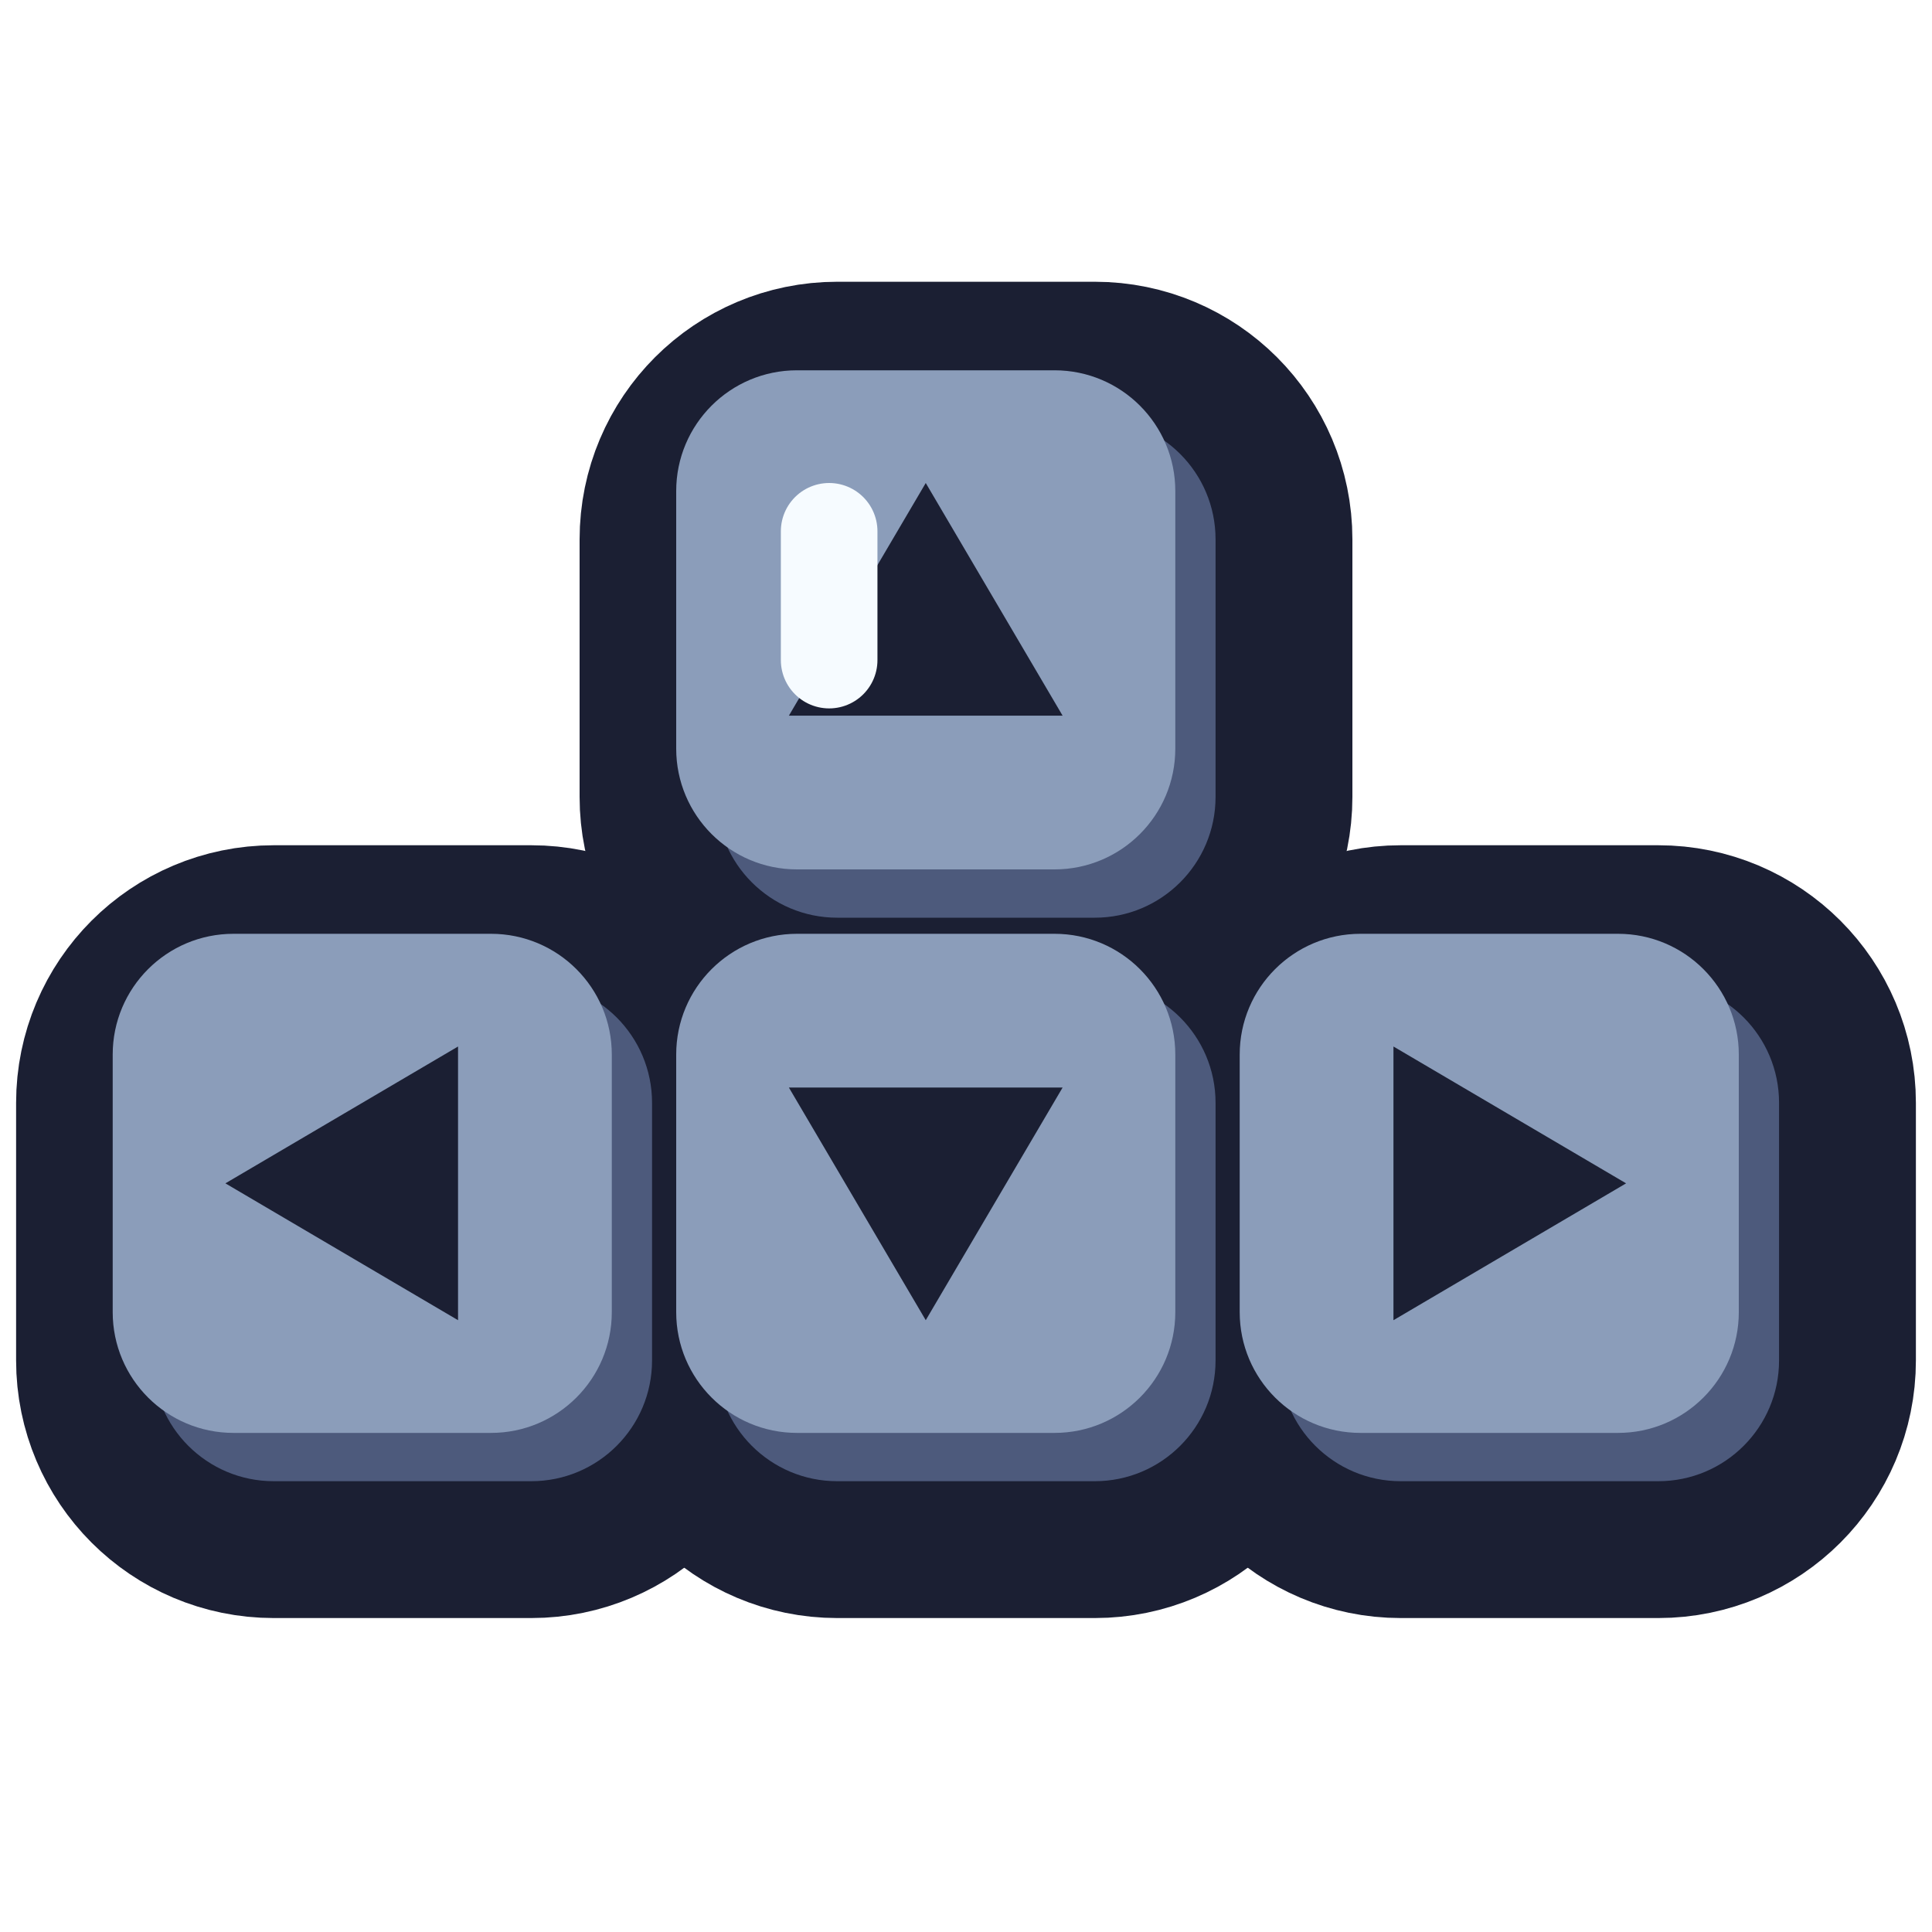
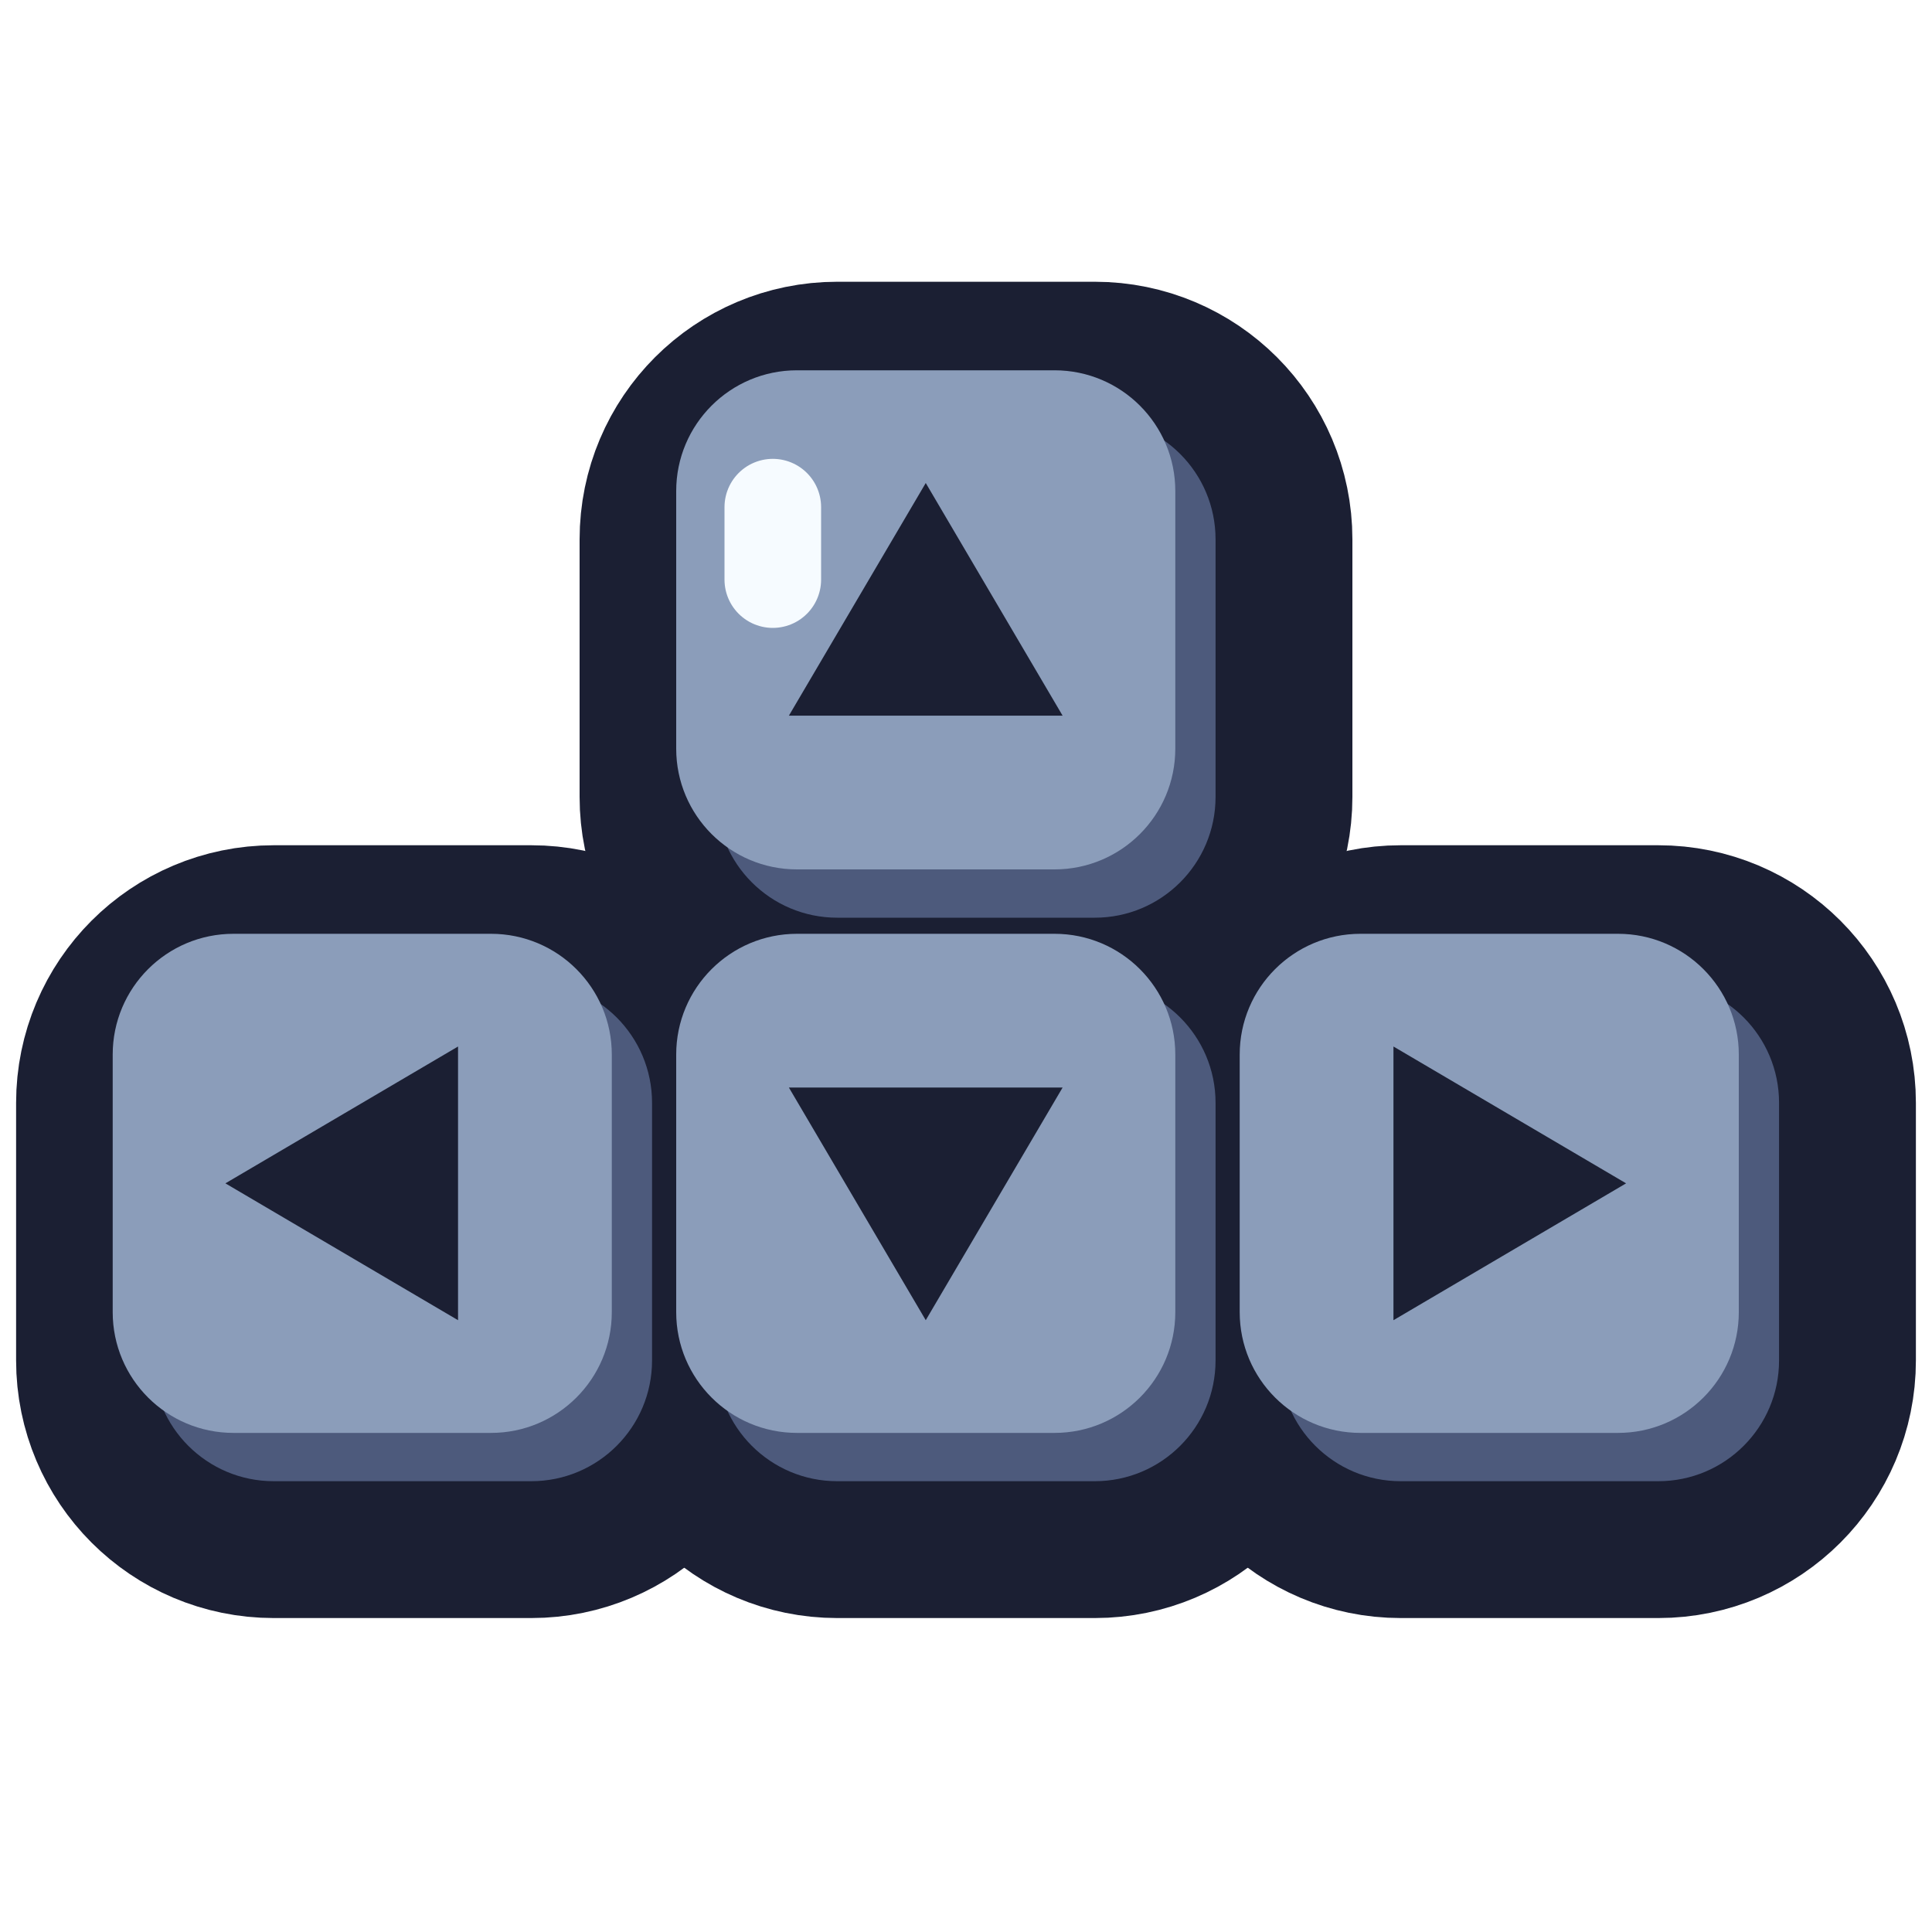
<svg xmlns="http://www.w3.org/2000/svg" width="24" height="24" viewBox="0 0 24 24" data-materials="steel">
  <path d="M10.4 5.2h3.2a1.5 1.5 0 0 1 1.5 1.5v3.2a1.5 1.5 0 0 1 -1.5 1.5h-3.2a1.5 1.5 0 0 1 -1.5 -1.5v-3.2a1.5 1.5 0 0 1 1.5 -1.5z" fill="#1b1f33" data-fill="outline" stroke="#1b1f33" data-stroke="outline" stroke-width="3.4" stroke-linejoin="round" />
  <path d="M3.4 12.2h3.2a1.5 1.5 0 0 1 1.5 1.5v3.2a1.5 1.5 0 0 1 -1.5 1.5h-3.2a1.5 1.5 0 0 1 -1.5 -1.5v-3.2a1.5 1.5 0 0 1 1.5 -1.5z" fill="#1b1f33" data-fill="outline" stroke="#1b1f33" data-stroke="outline" stroke-width="3.4" stroke-linejoin="round" />
  <path d="M10.4 12.2h3.2a1.5 1.5 0 0 1 1.5 1.5v3.2a1.5 1.5 0 0 1 -1.5 1.5h-3.2a1.5 1.5 0 0 1 -1.5 -1.5v-3.2a1.5 1.5 0 0 1 1.5 -1.5z" fill="#1b1f33" data-fill="outline" stroke="#1b1f33" data-stroke="outline" stroke-width="3.4" stroke-linejoin="round" />
  <path d="M17.4 12.2h3.2a1.5 1.5 0 0 1 1.5 1.5v3.2a1.5 1.5 0 0 1 -1.5 1.5h-3.2a1.5 1.5 0 0 1 -1.5 -1.5v-3.2a1.5 1.5 0 0 1 1.5 -1.5z" fill="#1b1f33" data-fill="outline" stroke="#1b1f33" data-stroke="outline" stroke-width="3.4" stroke-linejoin="round" />
  <path d="M10.4 5.2h3.2a1.5 1.5 0 0 1 1.5 1.5v3.2a1.5 1.5 0 0 1 -1.5 1.5h-3.2a1.5 1.5 0 0 1 -1.5 -1.5v-3.2a1.5 1.5 0 0 1 1.5 -1.5z" fill="#4d5a7c" data-fill="shadow" />
  <path d="M3.4 12.2h3.2a1.5 1.5 0 0 1 1.5 1.5v3.2a1.5 1.5 0 0 1 -1.5 1.5h-3.2a1.5 1.5 0 0 1 -1.5 -1.5v-3.2a1.5 1.5 0 0 1 1.5 -1.5z" fill="#4d5a7c" data-fill="shadow" />
  <path d="M10.4 12.2h3.2a1.5 1.5 0 0 1 1.5 1.5v3.2a1.5 1.5 0 0 1 -1.5 1.5h-3.2a1.5 1.5 0 0 1 -1.5 -1.5v-3.2a1.5 1.5 0 0 1 1.5 -1.5z" fill="#4d5a7c" data-fill="shadow" />
  <path d="M17.4 12.2h3.2a1.5 1.5 0 0 1 1.5 1.5v3.2a1.5 1.5 0 0 1 -1.5 1.5h-3.2a1.5 1.5 0 0 1 -1.5 -1.5v-3.2a1.5 1.5 0 0 1 1.5 -1.5z" fill="#4d5a7c" data-fill="shadow" />
  <path d="M10.4 5.2h3.2a1.5 1.5 0 0 1 1.5 1.5v3.2a1.5 1.5 0 0 1 -1.5 1.5h-3.2a1.5 1.5 0 0 1 -1.5 -1.5v-3.2a1.5 1.5 0 0 1 1.5 -1.5z" fill="#8b9dba" data-fill="base" transform="translate(-0.5 -0.6)" />
  <path d="M3.4 12.2h3.2a1.5 1.5 0 0 1 1.5 1.5v3.2a1.5 1.5 0 0 1 -1.5 1.5h-3.2a1.5 1.5 0 0 1 -1.5 -1.5v-3.2a1.5 1.5 0 0 1 1.5 -1.5z" fill="#8b9dba" data-fill="base" transform="translate(-0.5 -0.6)" />
  <path d="M10.4 12.2h3.2a1.5 1.5 0 0 1 1.5 1.5v3.2a1.5 1.5 0 0 1 -1.5 1.5h-3.2a1.5 1.5 0 0 1 -1.5 -1.5v-3.2a1.5 1.5 0 0 1 1.5 -1.5z" fill="#8b9dba" data-fill="base" transform="translate(-0.5 -0.6)" />
  <path d="M17.4 12.2h3.2a1.5 1.5 0 0 1 1.5 1.5v3.2a1.5 1.5 0 0 1 -1.5 1.5h-3.2a1.5 1.5 0 0 1 -1.5 -1.5v-3.2a1.5 1.5 0 0 1 1.5 -1.5z" fill="#8b9dba" data-fill="base" transform="translate(-0.5 -0.6)" />
  <path d="M12 6.6L13.7 9.49L10.3 9.49z M3.3 15.3L6.19 13.6L6.19 17z M12 17L10.3 14.11L13.7 14.11z M20.7 15.3L17.81 17L17.81 13.6z" fill="#1b1f33" data-fill="outline" transform="translate(-0.5 -0.6)" />
-   <path d="M10.3 6.6v1.6" fill="none" stroke-linecap="round" stroke-linejoin="round" stroke-width="1.2" stroke="#f6fbff" data-stroke="shine" />
+   <path d="M9.6 6.3v0.9" fill="none" stroke-linecap="round" stroke-linejoin="round" stroke-width="1.2" stroke="#f6fbff" data-stroke="shine" />
</svg>
